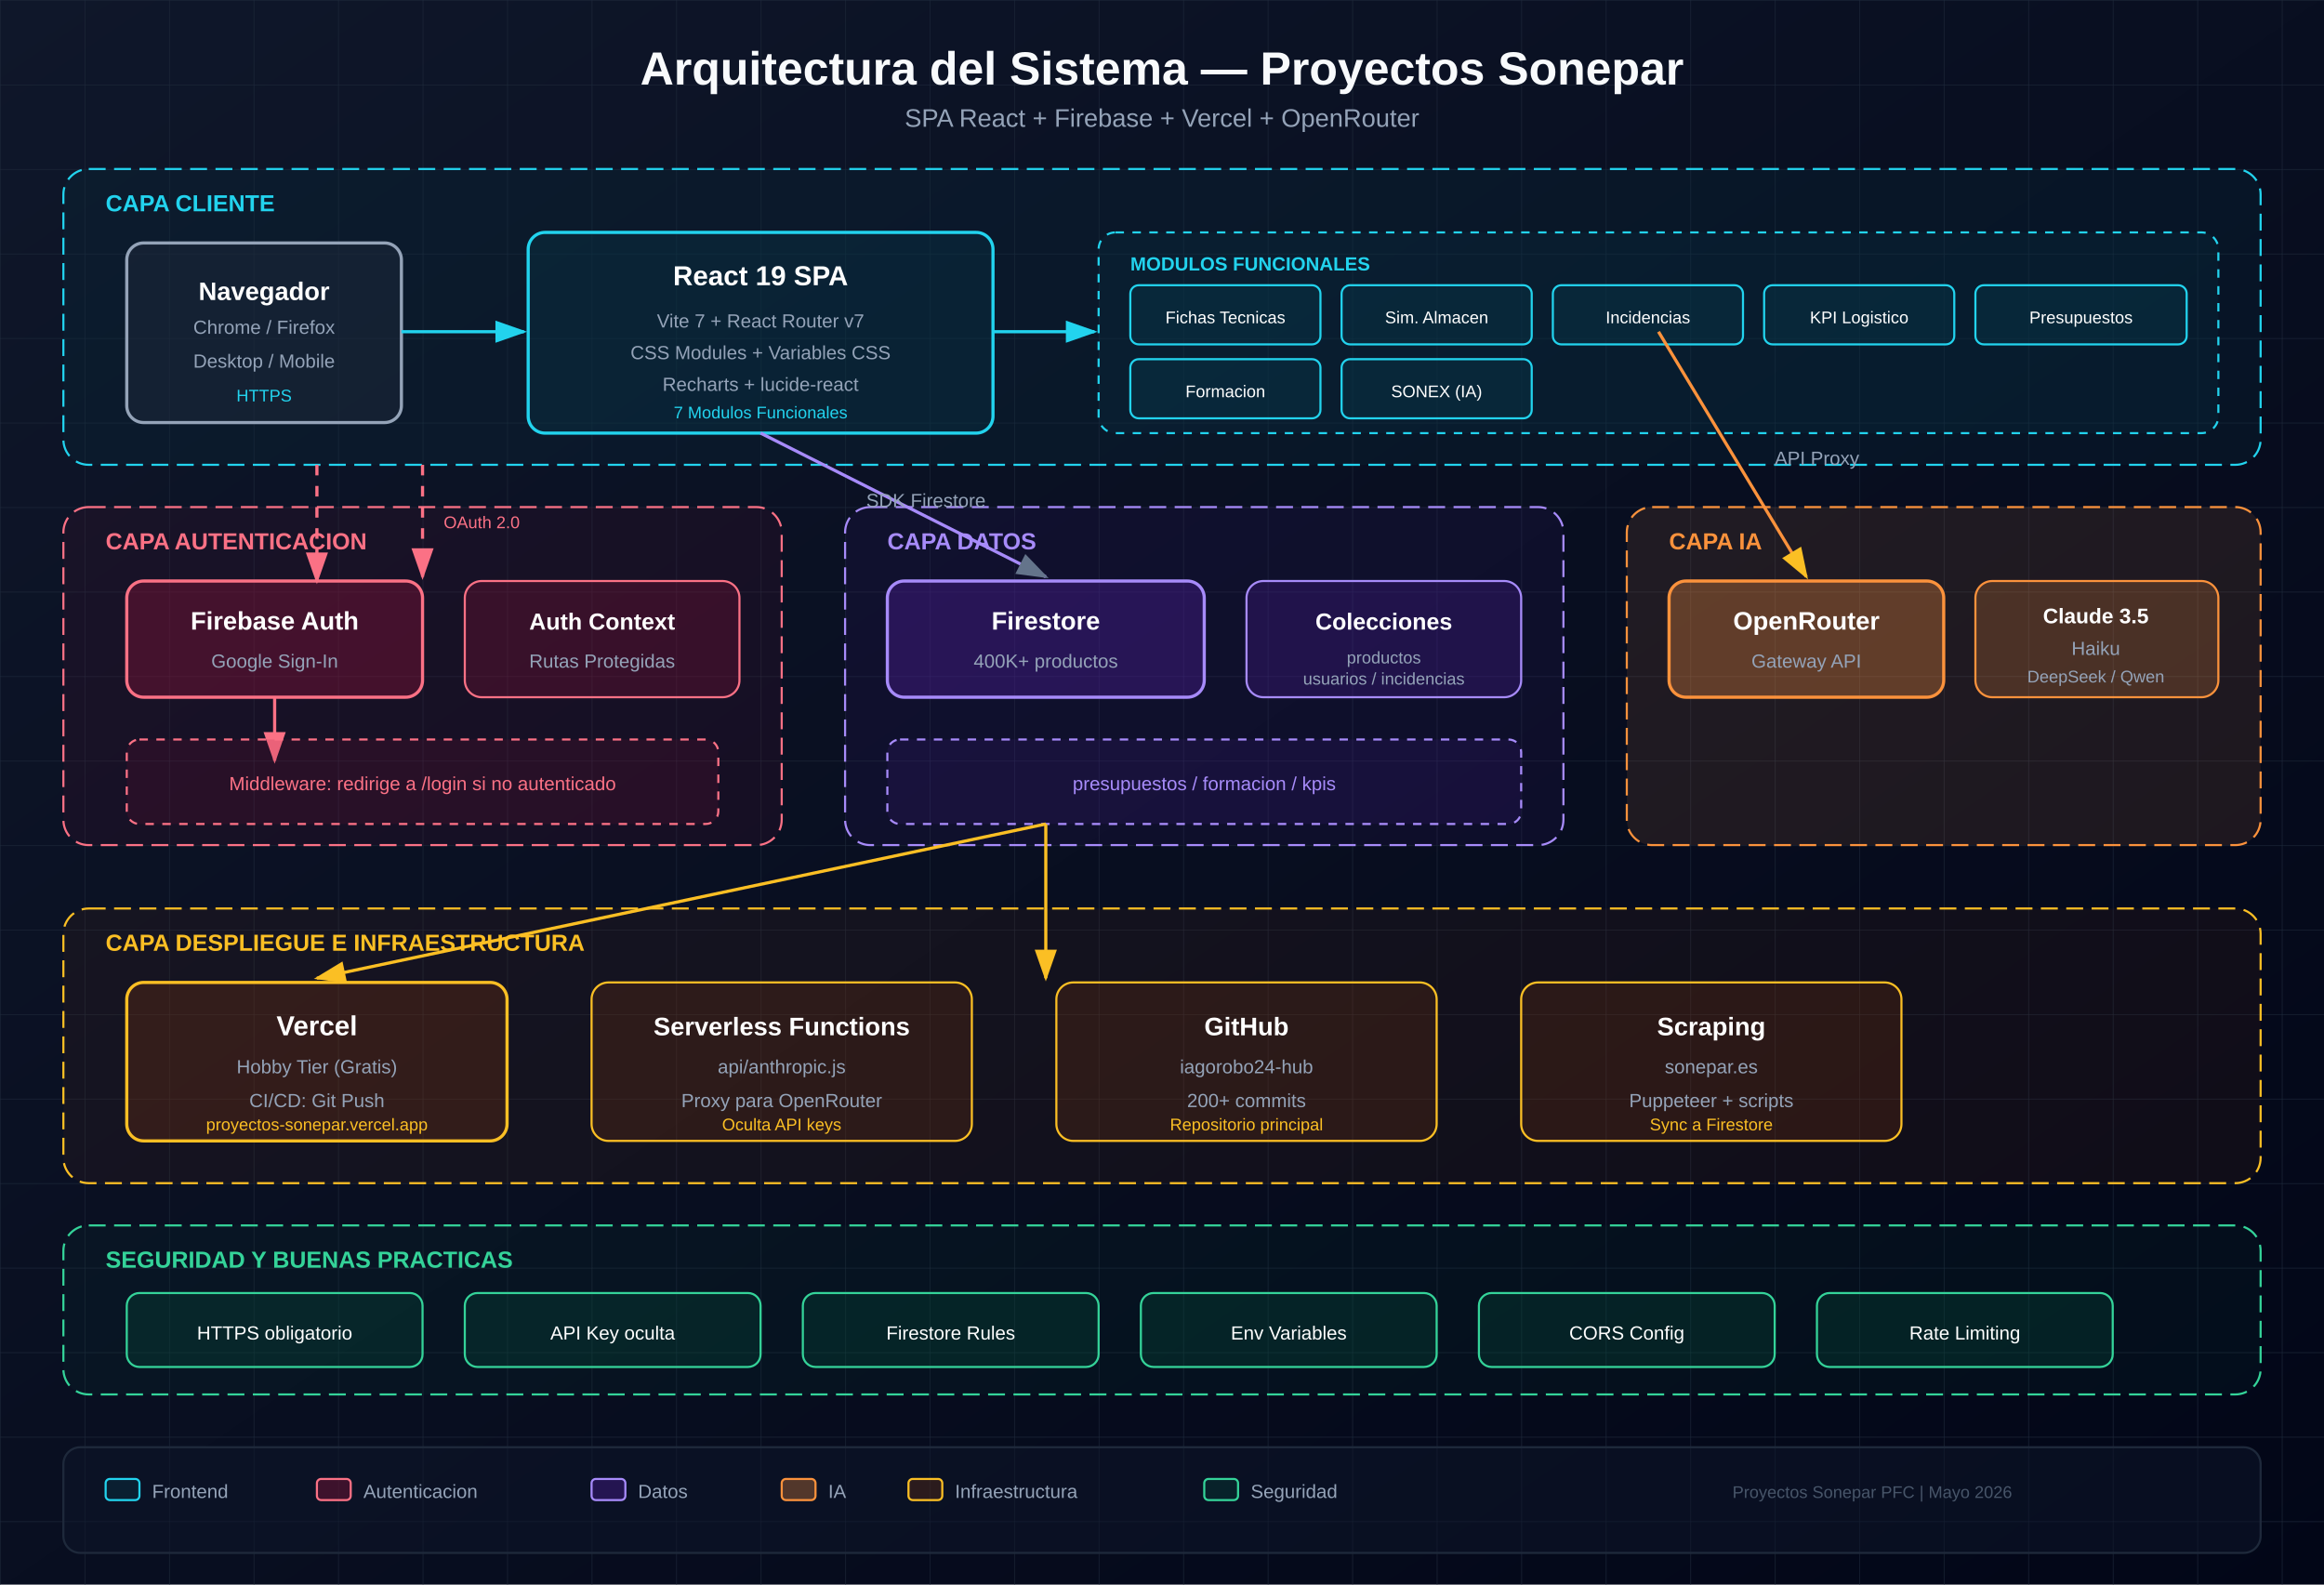
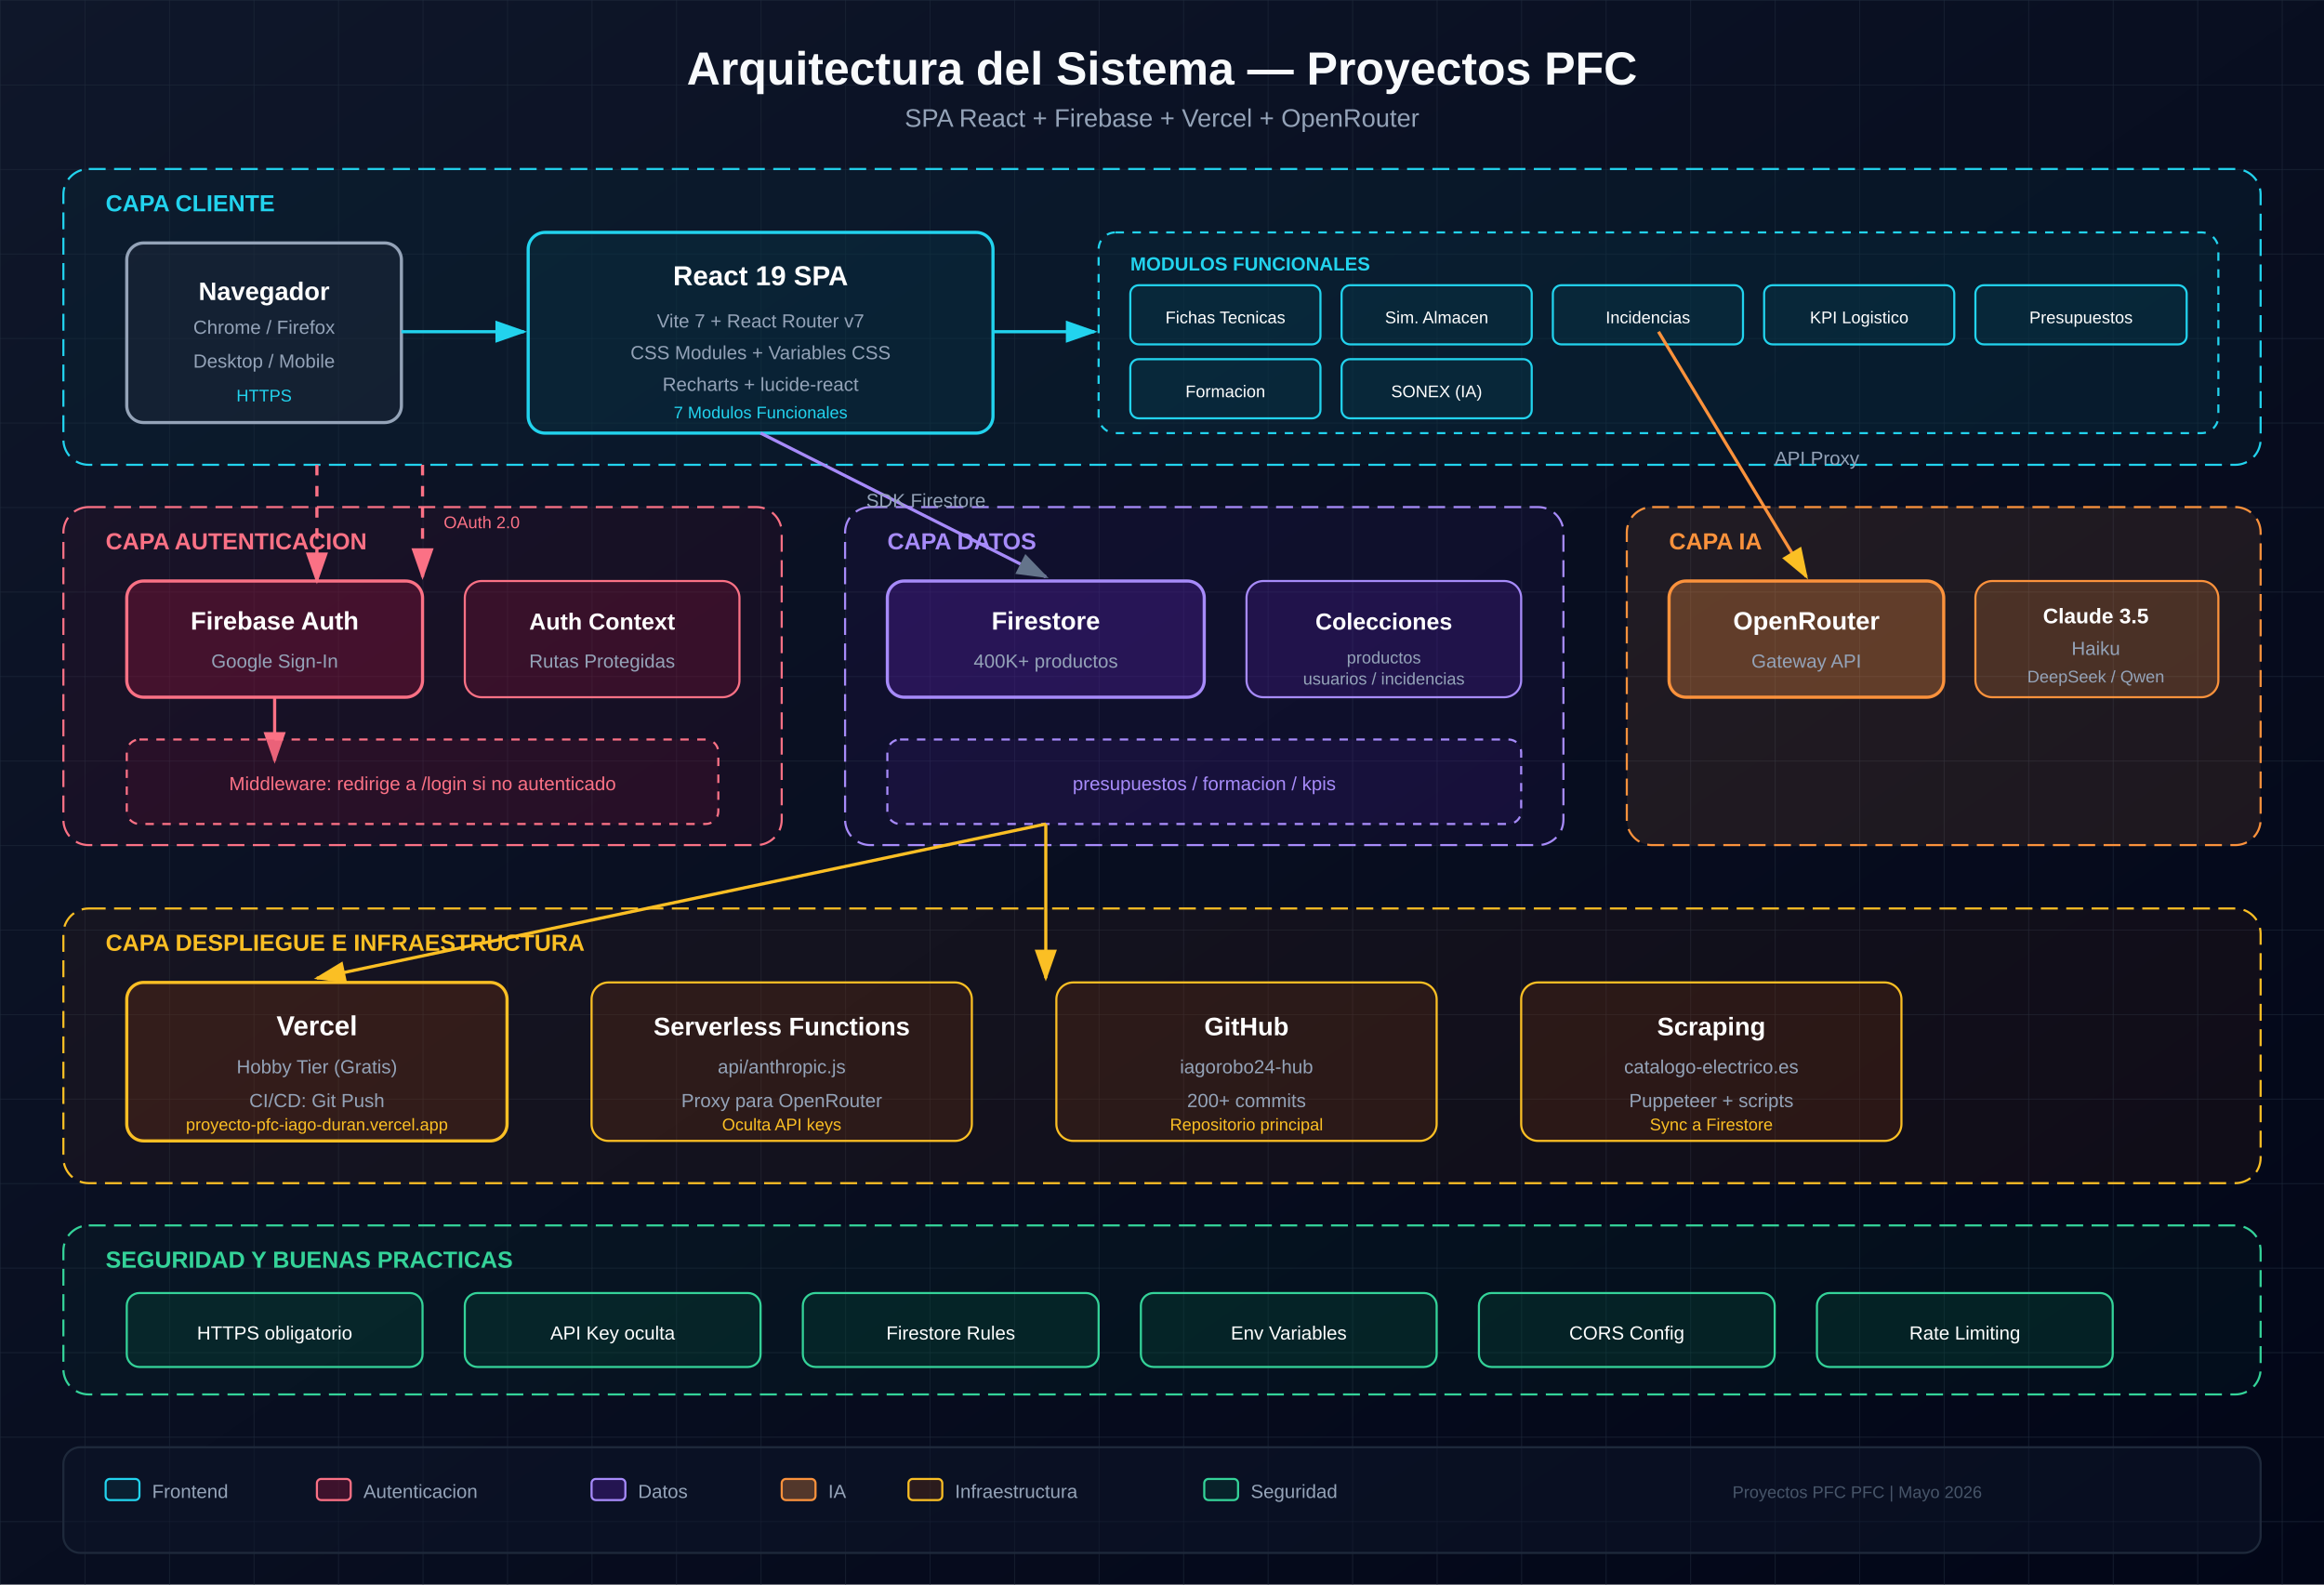
<svg xmlns="http://www.w3.org/2000/svg" viewBox="0 0 1100 750" font-family="'Segoe UI', Arial, sans-serif">
  <defs>
    <marker id="arrow" markerWidth="10" markerHeight="7" refX="9" refY="3.5" orient="auto">
      <polygon points="0 0, 10 3.5, 0 7" fill="#64748b" />
    </marker>
    <marker id="arrow-cyan" markerWidth="10" markerHeight="7" refX="9" refY="3.5" orient="auto">
      <polygon points="0 0, 10 3.5, 0 7" fill="#22d3ee" />
    </marker>
    <marker id="arrow-green" markerWidth="10" markerHeight="7" refX="9" refY="3.5" orient="auto">
      <polygon points="0 0, 10 3.5, 0 7" fill="#34d399" />
    </marker>
    <marker id="arrow-amber" markerWidth="10" markerHeight="7" refX="9" refY="3.5" orient="auto">
      <polygon points="0 0, 10 3.5, 0 7" fill="#fbbf24" />
    </marker>
    <marker id="arrow-rose" markerWidth="10" markerHeight="7" refX="9" refY="3.5" orient="auto">
      <polygon points="0 0, 10 3.5, 0 7" fill="#fb7185" />
    </marker>
    <linearGradient id="bg-grad" x1="0%" y1="0%" x2="100%" y2="100%">
      <stop offset="0%" style="stop-color:#0f172a" />
      <stop offset="100%" style="stop-color:#020617" />
    </linearGradient>
    <pattern id="grid" width="40" height="40" patternUnits="userSpaceOnUse">
      <path d="M 40 0 L 0 0 0 40" fill="none" stroke="#1e293b" stroke-width="0.5" />
    </pattern>
  </defs>
  <rect width="1100" height="750" fill="url(#bg-grad)" />
  <rect width="1100" height="750" fill="url(#grid)" />
-   <text x="550" y="40" fill="#f8fafc" font-size="22" font-weight="700" text-anchor="middle">Arquitectura del Sistema — Proyectos Sonepar</text>
+   <text x="550" y="40" fill="#f8fafc" font-size="22" font-weight="700" text-anchor="middle">Arquitectura del Sistema — Proyectos PFC</text>
  <text x="550" y="60" fill="#94a3b8" font-size="12" text-anchor="middle">SPA React + Firebase + Vercel + OpenRouter</text>
  <rect x="30" y="80" width="1040" height="140" rx="12" fill="rgba(8, 51, 68, 0.2)" stroke="#22d3ee" stroke-width="1" stroke-dasharray="8,4" />
  <text x="50" y="100" fill="#22d3ee" font-size="11" font-weight="600">CAPA CLIENTE</text>
  <rect x="60" y="115" width="130" height="85" rx="8" fill="rgba(30, 41, 59, 0.5)" stroke="#94a3b8" stroke-width="1.5" />
  <text x="125" y="142" fill="white" font-size="12" font-weight="600" text-anchor="middle">Navegador</text>
  <text x="125" y="158" fill="#94a3b8" font-size="9" text-anchor="middle">Chrome / Firefox</text>
  <text x="125" y="174" fill="#94a3b8" font-size="9" text-anchor="middle">Desktop / Mobile</text>
  <text x="125" y="190" fill="#22d3ee" font-size="8" text-anchor="middle">HTTPS</text>
  <rect x="250" y="110" width="220" height="95" rx="8" fill="rgba(8, 51, 68, 0.4)" stroke="#22d3ee" stroke-width="1.5" />
  <text x="360" y="135" fill="white" font-size="13" font-weight="700" text-anchor="middle">React 19 SPA</text>
  <text x="360" y="155" fill="#94a3b8" font-size="9" text-anchor="middle">Vite 7 + React Router v7</text>
  <text x="360" y="170" fill="#94a3b8" font-size="9" text-anchor="middle">CSS Modules + Variables CSS</text>
  <text x="360" y="185" fill="#94a3b8" font-size="9" text-anchor="middle">Recharts + lucide-react</text>
  <text x="360" y="198" fill="#22d3ee" font-size="8" text-anchor="middle">7 Modulos Funcionales</text>
  <rect x="520" y="110" width="530" height="95" rx="8" fill="rgba(8, 51, 68, 0.25)" stroke="#22d3ee" stroke-width="1" stroke-dasharray="4,4" />
  <text x="535" y="128" fill="#22d3ee" font-size="9" font-weight="600">MODULOS FUNCIONALES</text>
  <rect x="535" y="135" width="90" height="28" rx="4" fill="rgba(8, 51, 68, 0.5)" stroke="#22d3ee" stroke-width="1" />
  <text x="580" y="153" fill="white" font-size="8" text-anchor="middle">Fichas Tecnicas</text>
  <rect x="635" y="135" width="90" height="28" rx="4" fill="rgba(8, 51, 68, 0.5)" stroke="#22d3ee" stroke-width="1" />
  <text x="680" y="153" fill="white" font-size="8" text-anchor="middle">Sim. Almacen</text>
  <rect x="735" y="135" width="90" height="28" rx="4" fill="rgba(8, 51, 68, 0.5)" stroke="#22d3ee" stroke-width="1" />
  <text x="780" y="153" fill="white" font-size="8" text-anchor="middle">Incidencias</text>
  <rect x="835" y="135" width="90" height="28" rx="4" fill="rgba(8, 51, 68, 0.5)" stroke="#22d3ee" stroke-width="1" />
  <text x="880" y="153" fill="white" font-size="8" text-anchor="middle">KPI Logistico</text>
  <rect x="935" y="135" width="100" height="28" rx="4" fill="rgba(8, 51, 68, 0.5)" stroke="#22d3ee" stroke-width="1" />
  <text x="985" y="153" fill="white" font-size="8" text-anchor="middle">Presupuestos</text>
  <rect x="535" y="170" width="90" height="28" rx="4" fill="rgba(8, 51, 68, 0.5)" stroke="#22d3ee" stroke-width="1" />
  <text x="580" y="188" fill="white" font-size="8" text-anchor="middle">Formacion</text>
  <rect x="635" y="170" width="90" height="28" rx="4" fill="rgba(8, 51, 68, 0.5)" stroke="#22d3ee" stroke-width="1" />
  <text x="680" y="188" fill="white" font-size="8" text-anchor="middle">SONEX (IA)</text>
  <line x1="190" y1="157" x2="248" y2="157" stroke="#22d3ee" stroke-width="1.5" marker-end="url(#arrow-cyan)" />
  <line x1="470" y1="157" x2="518" y2="157" stroke="#22d3ee" stroke-width="1.5" marker-end="url(#arrow-cyan)" />
  <rect x="30" y="240" width="340" height="160" rx="12" fill="rgba(136, 19, 55, 0.1)" stroke="#fb7185" stroke-width="1" stroke-dasharray="8,4" />
  <text x="50" y="260" fill="#fb7185" font-size="11" font-weight="600">CAPA AUTENTICACION</text>
  <rect x="60" y="275" width="140" height="55" rx="8" fill="rgba(136, 19, 55, 0.4)" stroke="#fb7185" stroke-width="1.5" />
  <text x="130" y="298" fill="white" font-size="12" font-weight="600" text-anchor="middle">Firebase Auth</text>
  <text x="130" y="316" fill="#94a3b8" font-size="9" text-anchor="middle">Google Sign-In</text>
  <rect x="220" y="275" width="130" height="55" rx="8" fill="rgba(136, 19, 55, 0.3)" stroke="#fb7185" stroke-width="1" />
  <text x="285" y="298" fill="white" font-size="11" font-weight="600" text-anchor="middle">Auth Context</text>
  <text x="285" y="316" fill="#94a3b8" font-size="9" text-anchor="middle">Rutas Protegidas</text>
  <line x1="130" y1="330" x2="130" y2="360" stroke="#fb7185" stroke-width="1.5" marker-end="url(#arrow-rose)" />
  <rect x="60" y="350" width="280" height="40" rx="6" fill="rgba(136, 19, 55, 0.15)" stroke="#fb7185" stroke-width="1" stroke-dasharray="4,4" />
  <text x="200" y="374" fill="#fb7185" font-size="9" text-anchor="middle">Middleware: redirige a /login si no autenticado</text>
  <path d="M 200 220 L 200 273" fill="none" stroke="#fb7185" stroke-width="1.5" stroke-dasharray="5,5" marker-end="url(#arrow-rose)" />
  <text x="210" y="250" fill="#fb7185" font-size="8">OAuth 2.0</text>
  <rect x="400" y="240" width="340" height="160" rx="12" fill="rgba(76, 29, 149, 0.1)" stroke="#a78bfa" stroke-width="1" stroke-dasharray="8,4" />
  <text x="420" y="260" fill="#a78bfa" font-size="11" font-weight="600">CAPA DATOS</text>
  <rect x="420" y="275" width="150" height="55" rx="8" fill="rgba(76, 29, 149, 0.4)" stroke="#a78bfa" stroke-width="1.5" />
  <text x="495" y="298" fill="white" font-size="12" font-weight="600" text-anchor="middle">Firestore</text>
  <text x="495" y="316" fill="#94a3b8" font-size="9" text-anchor="middle">400K+ productos</text>
  <rect x="590" y="275" width="130" height="55" rx="8" fill="rgba(76, 29, 149, 0.3)" stroke="#a78bfa" stroke-width="1" />
  <text x="655" y="298" fill="white" font-size="11" font-weight="600" text-anchor="middle">Colecciones</text>
  <text x="655" y="314" fill="#94a3b8" font-size="8" text-anchor="middle">productos</text>
  <text x="655" y="324" fill="#94a3b8" font-size="8" text-anchor="middle">usuarios / incidencias</text>
  <rect x="420" y="350" width="300" height="40" rx="6" fill="rgba(76, 29, 149, 0.15)" stroke="#a78bfa" stroke-width="1" stroke-dasharray="4,4" />
  <text x="570" y="374" fill="#a78bfa" font-size="9" text-anchor="middle">presupuestos / formacion / kpis</text>
  <path d="M 360 205 L 495 273" fill="none" stroke="#a78bfa" stroke-width="1.5" marker-end="url(#arrow)" />
  <text x="410" y="240" fill="#94a3b8" font-size="9">SDK Firestore</text>
  <rect x="770" y="240" width="300" height="160" rx="12" fill="rgba(251, 146, 60, 0.1)" stroke="#fb923c" stroke-width="1" stroke-dasharray="8,4" />
  <text x="790" y="260" fill="#fb923c" font-size="11" font-weight="600">CAPA IA</text>
  <rect x="790" y="275" width="130" height="55" rx="8" fill="rgba(251, 146, 60, 0.3)" stroke="#fb923c" stroke-width="1.5" />
  <text x="855" y="298" fill="white" font-size="12" font-weight="600" text-anchor="middle">OpenRouter</text>
  <text x="855" y="316" fill="#94a3b8" font-size="9" text-anchor="middle">Gateway API</text>
  <rect x="935" y="275" width="115" height="55" rx="8" fill="rgba(251, 146, 60, 0.2)" stroke="#fb923c" stroke-width="1" />
  <text x="992" y="295" fill="white" font-size="10" font-weight="600" text-anchor="middle">Claude 3.5</text>
  <text x="992" y="310" fill="#94a3b8" font-size="9" text-anchor="middle">Haiku</text>
  <text x="992" y="323" fill="#94a3b8" font-size="8" text-anchor="middle">DeepSeek / Qwen</text>
  <path d="M 785 157 L 855 273" fill="none" stroke="#fb923c" stroke-width="1.5" marker-end="url(#arrow-amber)" />
  <text x="840" y="220" fill="#94a3b8" font-size="9">API Proxy</text>
  <rect x="30" y="430" width="1040" height="130" rx="12" fill="rgba(120, 53, 15, 0.1)" stroke="#fbbf24" stroke-width="1" stroke-dasharray="8,4" />
  <text x="50" y="450" fill="#fbbf24" font-size="11" font-weight="600">CAPA DESPLIEGUE E INFRAESTRUCTURA</text>
  <rect x="60" y="465" width="180" height="75" rx="8" fill="rgba(120, 53, 15, 0.3)" stroke="#fbbf24" stroke-width="1.5" />
  <text x="150" y="490" fill="white" font-size="13" font-weight="700" text-anchor="middle">Vercel</text>
  <text x="150" y="508" fill="#94a3b8" font-size="9" text-anchor="middle">Hobby Tier (Gratis)</text>
  <text x="150" y="524" fill="#94a3b8" font-size="9" text-anchor="middle">CI/CD: Git Push</text>
-   <text x="150" y="535" fill="#fbbf24" font-size="8" text-anchor="middle">proyectos-sonepar.vercel.app</text>
+   <text x="150" y="535" fill="#fbbf24" font-size="8" text-anchor="middle">proyecto-pfc-iago-duran.vercel.app</text>
  <rect x="280" y="465" width="180" height="75" rx="8" fill="rgba(120, 53, 15, 0.25)" stroke="#fbbf24" stroke-width="1" />
  <text x="370" y="490" fill="white" font-size="12" font-weight="600" text-anchor="middle">Serverless Functions</text>
  <text x="370" y="508" fill="#94a3b8" font-size="9" text-anchor="middle">api/anthropic.js</text>
  <text x="370" y="524" fill="#94a3b8" font-size="9" text-anchor="middle">Proxy para OpenRouter</text>
  <text x="370" y="535" fill="#fbbf24" font-size="8" text-anchor="middle">Oculta API keys</text>
  <rect x="500" y="465" width="180" height="75" rx="8" fill="rgba(120, 53, 15, 0.25)" stroke="#fbbf24" stroke-width="1" />
  <text x="590" y="490" fill="white" font-size="12" font-weight="600" text-anchor="middle">GitHub</text>
  <text x="590" y="508" fill="#94a3b8" font-size="9" text-anchor="middle">iagorobo24-hub</text>
  <text x="590" y="524" fill="#94a3b8" font-size="9" text-anchor="middle">200+ commits</text>
  <text x="590" y="535" fill="#fbbf24" font-size="8" text-anchor="middle">Repositorio principal</text>
  <rect x="720" y="465" width="180" height="75" rx="8" fill="rgba(120, 53, 15, 0.25)" stroke="#fbbf24" stroke-width="1" />
  <text x="810" y="490" fill="white" font-size="12" font-weight="600" text-anchor="middle">Scraping</text>
-   <text x="810" y="508" fill="#94a3b8" font-size="9" text-anchor="middle">sonepar.es</text>
+   <text x="810" y="508" fill="#94a3b8" font-size="9" text-anchor="middle">catalogo-electrico.es</text>
  <text x="810" y="524" fill="#94a3b8" font-size="9" text-anchor="middle">Puppeteer + scripts</text>
  <text x="810" y="535" fill="#fbbf24" font-size="8" text-anchor="middle">Sync a Firestore</text>
  <rect x="30" y="580" width="1040" height="80" rx="12" fill="rgba(6, 78, 59, 0.1)" stroke="#34d399" stroke-width="1" stroke-dasharray="8,4" />
  <text x="50" y="600" fill="#34d399" font-size="11" font-weight="600">SEGURIDAD Y BUENAS PRACTICAS</text>
  <rect x="60" y="612" width="140" height="35" rx="6" fill="rgba(6, 78, 59, 0.3)" stroke="#34d399" stroke-width="1" />
  <text x="130" y="634" fill="white" font-size="9" text-anchor="middle">HTTPS obligatorio</text>
  <rect x="220" y="612" width="140" height="35" rx="6" fill="rgba(6, 78, 59, 0.3)" stroke="#34d399" stroke-width="1" />
  <text x="290" y="634" fill="white" font-size="9" text-anchor="middle">API Key oculta</text>
  <rect x="380" y="612" width="140" height="35" rx="6" fill="rgba(6, 78, 59, 0.3)" stroke="#34d399" stroke-width="1" />
  <text x="450" y="634" fill="white" font-size="9" text-anchor="middle">Firestore Rules</text>
  <rect x="540" y="612" width="140" height="35" rx="6" fill="rgba(6, 78, 59, 0.3)" stroke="#34d399" stroke-width="1" />
  <text x="610" y="634" fill="white" font-size="9" text-anchor="middle">Env Variables</text>
  <rect x="700" y="612" width="140" height="35" rx="6" fill="rgba(6, 78, 59, 0.3)" stroke="#34d399" stroke-width="1" />
  <text x="770" y="634" fill="white" font-size="9" text-anchor="middle">CORS Config</text>
  <rect x="860" y="612" width="140" height="35" rx="6" fill="rgba(6, 78, 59, 0.3)" stroke="#34d399" stroke-width="1" />
  <text x="930" y="634" fill="white" font-size="9" text-anchor="middle">Rate Limiting</text>
  <line x1="150" y1="220" x2="150" y2="275" stroke="#fb7185" stroke-width="1.5" stroke-dasharray="5,5" marker-end="url(#arrow-rose)" />
  <line x1="495" y1="390" x2="150" y2="463" stroke="#fbbf24" stroke-width="1.5" marker-end="url(#arrow-amber)" />
  <line x1="495" y1="390" x2="495" y2="463" stroke="#fbbf24" stroke-width="1.5" marker-end="url(#arrow-amber)" />
  <rect x="30" y="685" width="1040" height="50" rx="8" fill="rgba(15, 23, 42, 0.5)" stroke="#1e293b" stroke-width="1" />
  <rect x="50" y="700" width="16" height="10" rx="2" fill="rgba(8, 51, 68, 0.4)" stroke="#22d3ee" stroke-width="1" />
  <text x="72" y="709" fill="#94a3b8" font-size="9">Frontend</text>
  <rect x="150" y="700" width="16" height="10" rx="2" fill="rgba(136, 19, 55, 0.4)" stroke="#fb7185" stroke-width="1" />
  <text x="172" y="709" fill="#94a3b8" font-size="9">Autenticacion</text>
  <rect x="280" y="700" width="16" height="10" rx="2" fill="rgba(76, 29, 149, 0.4)" stroke="#a78bfa" stroke-width="1" />
  <text x="302" y="709" fill="#94a3b8" font-size="9">Datos</text>
  <rect x="370" y="700" width="16" height="10" rx="2" fill="rgba(251, 146, 60, 0.3)" stroke="#fb923c" stroke-width="1" />
  <text x="392" y="709" fill="#94a3b8" font-size="9">IA</text>
  <rect x="430" y="700" width="16" height="10" rx="2" fill="rgba(120, 53, 15, 0.3)" stroke="#fbbf24" stroke-width="1" />
  <text x="452" y="709" fill="#94a3b8" font-size="9">Infraestructura</text>
  <rect x="570" y="700" width="16" height="10" rx="2" fill="rgba(6, 78, 59, 0.3)" stroke="#34d399" stroke-width="1" />
  <text x="592" y="709" fill="#94a3b8" font-size="9">Seguridad</text>
-   <text x="820" y="709" fill="#475569" font-size="8">Proyectos Sonepar PFC | Mayo 2026</text>
+   <text x="820" y="709" fill="#475569" font-size="8">Proyectos PFC PFC | Mayo 2026</text>
</svg>
